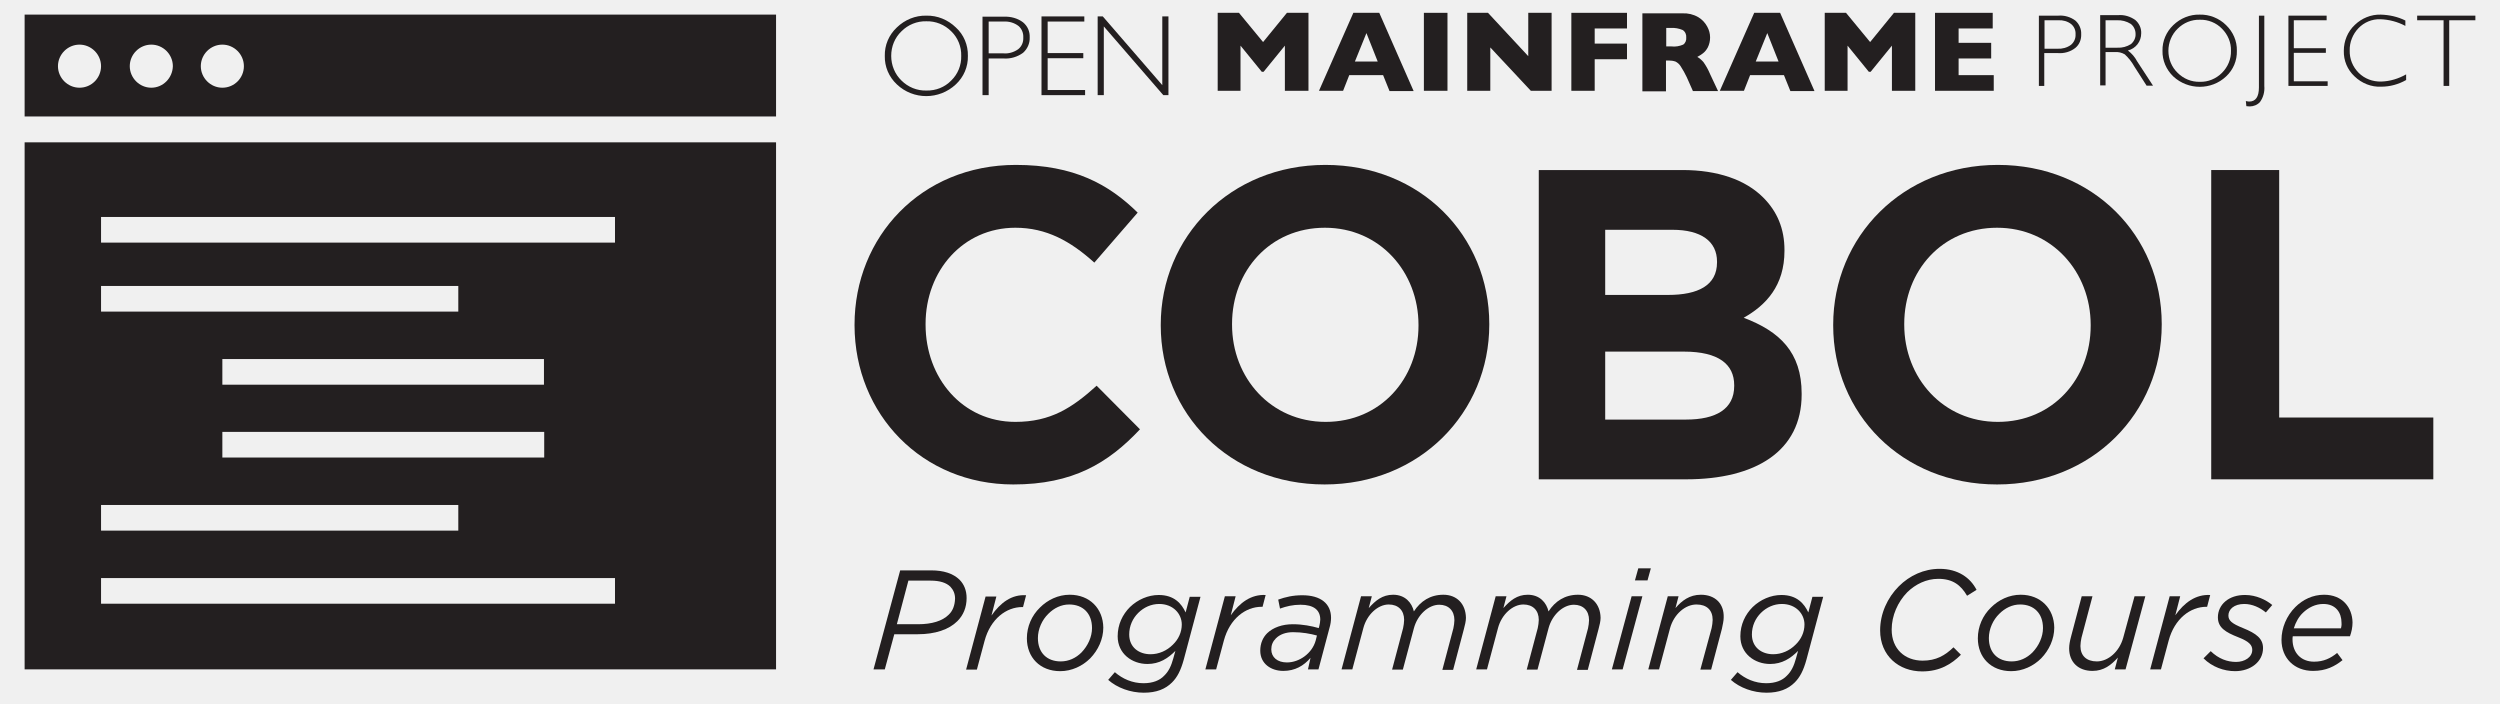
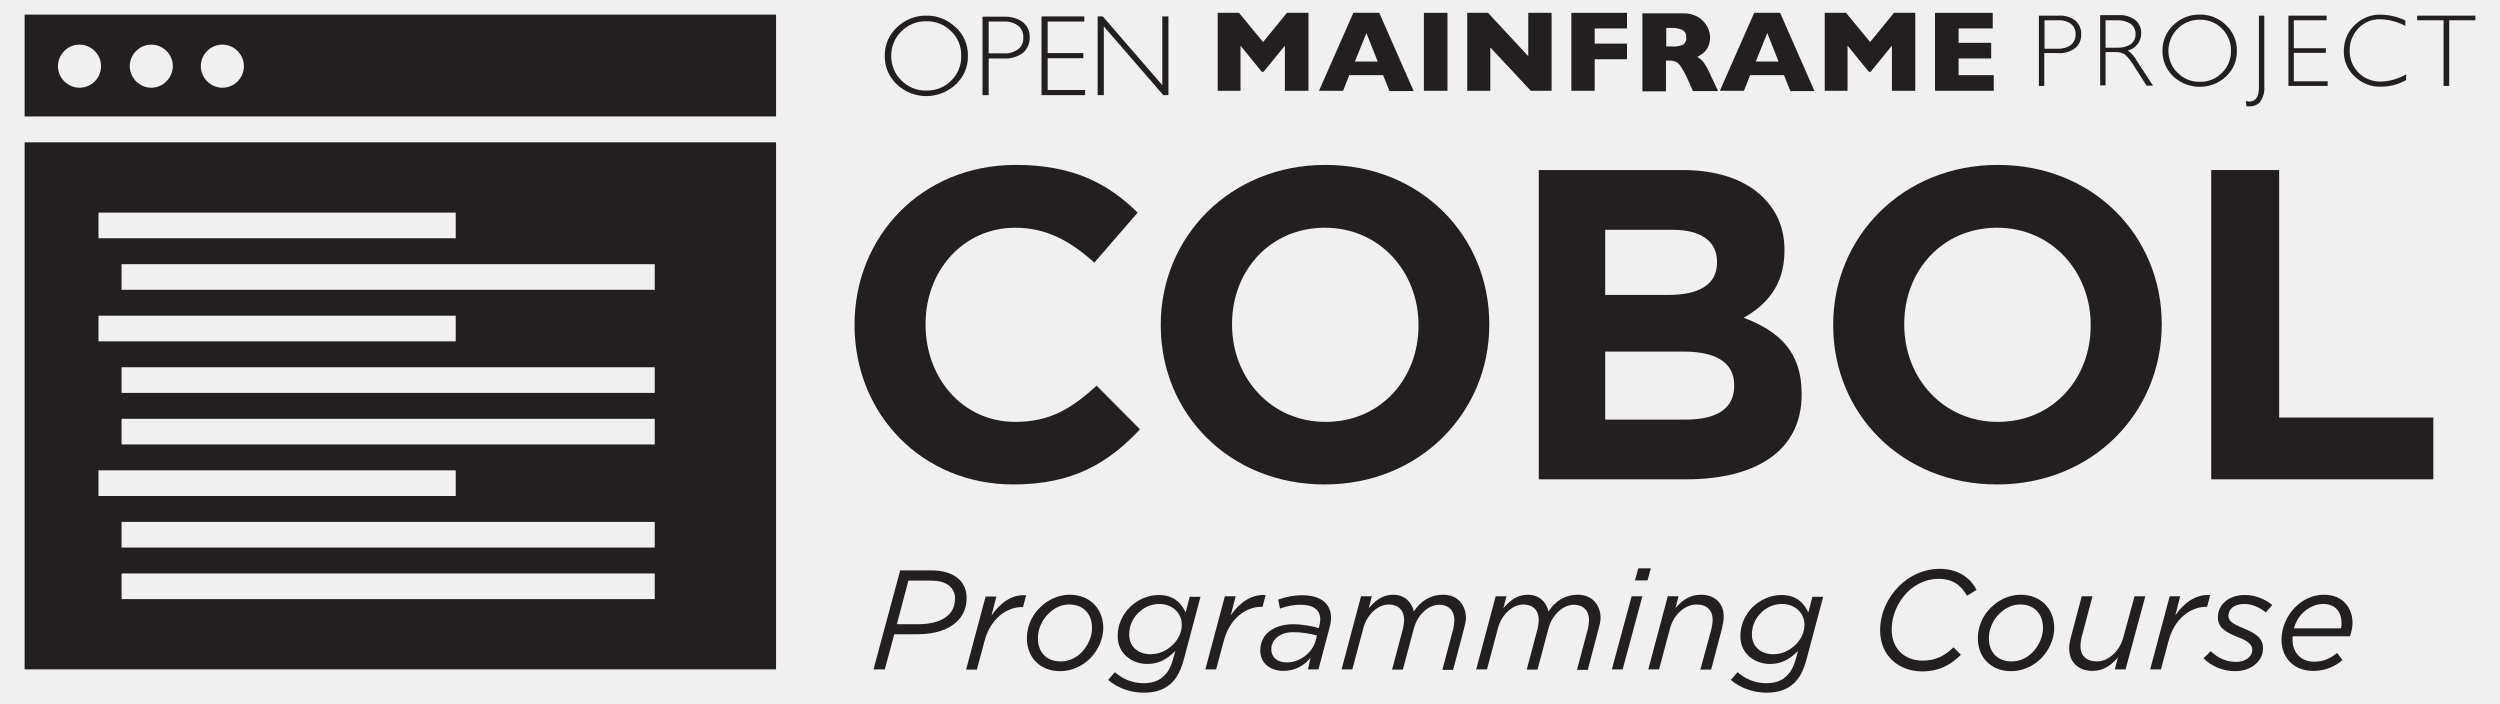
<svg xmlns="http://www.w3.org/2000/svg" version="1.1" id="Layer_1" x="0px" y="0px" viewBox="0 0 974.8 274.3" style="enable-background:new 0 0 974.8 274.3;" xml:space="preserve">
  <style type="text/css">
	.st0{fill:none;}
	.st1{fill:#231F20;}
- 	.st2{fill:#0033A1;}
- 	.st3{fill:#2A7DE1;}
- 	.st4{fill:#007BE9;}
- 	.st5{fill:#FFFFFF;}
+ 	.st2{fill:#2A7DE1;}
+ 	.st3{fill:#0033A1;}
+ 	.st4{fill:#FFFFFF;}
+ 	.st5{fill:#007BE9;}
</style>
+   <path class="st1" d="M797.2,20.7h5.2c2.4,0.2,4.9-0.5,6.8-2c1.6-1.3,2.4-3.3,2.3-5.4c0.1-2-0.8-4-2.3-5.3c-1.9-1.4-4.3-2.1-6.6-1.9  H795v27.4h2.1V20.7z M797.2,7.9l5.4,0c1.8-0.1,3.6,0.4,5,1.5c1.2,1,1.8,2.5,1.7,4c0.1,1.6-0.6,3.1-1.8,4.1c-1.5,1.1-3.4,1.6-5.2,1.5  h-5.1V7.9z" />
+   <path class="st1" d="M820.9,20.3h3.7c1.4-0.1,2.7,0.2,3.9,0.9c1.5,1.4,2.7,2.9,3.7,4.7l4.8,7.5h2.5l-6.2-9.5  c-0.9-1.7-2.1-3.1-3.6-4.2c3.1-0.8,5.2-3.5,5.2-6.7c0.1-2-0.8-3.9-2.3-5.2c-2-1.4-4.3-2.1-6.7-1.9h-7v27.4h2.1V20.3z M820.9,7.9h4.5  c1.9-0.1,3.8,0.4,5.4,1.4c1.2,0.9,1.9,2.4,1.9,3.9c0.1,1.5-0.6,3-1.8,4c-1.6,1-3.4,1.5-5.3,1.4h-4.6V7.9z" />
+   <path class="st1" d="M868,29.8c2.8-2.6,4.3-6.2,4.2-10c0.1-3.8-1.5-7.4-4.2-10c-2.7-2.7-6.5-4.2-10.3-4.1c-3.8-0.1-7.5,1.4-10.3,4.1  c-2.7,2.6-4.3,6.2-4.2,10c-0.1,3.8,1.5,7.4,4.2,10C853.2,35.2,862.3,35.2,868,29.8z M849.1,11.2c2.3-2.3,5.4-3.6,8.7-3.5  c3.2-0.1,6.4,1.2,8.6,3.5c2.3,2.3,3.6,5.4,3.5,8.6c0.1,3.2-1.2,6.3-3.5,8.6c-2.3,2.3-5.4,3.6-8.6,3.5c-3.3,0.1-6.4-1.2-8.7-3.5  c-2.3-2.2-3.6-5.3-3.6-8.6C845.5,16.6,846.8,13.4,849.1,11.2z" />
+   <path class="st1" d="M877.2,41.5c1.5,0,3-0.6,4-1.7c1.3-1.8,1.9-4,1.7-6.3V6.1h-2.1v28c0,3.7-1.3,5.5-3.8,5.5  c-0.4,0-0.8-0.1-1.3-0.2l0.2,2C876.3,41.4,876.7,41.5,877.2,41.5z" />
+   <polygon class="st1" points="907.6,31.7 894.4,31.7 894.4,20.6 906.9,20.6 906.9,18.8 894.4,18.8 894.4,7.9 907.2,7.9 907.2,6.1   892.3,6.1 892.3,33.5 907.6,33.5 " />
+   <path class="st1" d="M928.5,33.8c3.4,0,6.7-0.9,9.7-2.6v-2.2c-3,1.7-6.3,2.7-9.7,2.8c-3.3,0.1-6.5-1.1-8.8-3.4  c-2.3-2.3-3.6-5.4-3.5-8.7c-0.1-3.2,1.2-6.4,3.4-8.7c2.2-2.3,5.3-3.6,8.5-3.5c3.4,0.1,6.8,1,9.8,2.6V8c-3-1.5-6.3-2.2-9.6-2.3  c-3.8-0.1-7.4,1.4-10.1,4c-2.8,2.6-4.3,6.3-4.3,10.1c-0.1,3.8,1.4,7.4,4.2,10C920.9,32.5,924.7,34,928.5,33.8z" />
+   <polygon class="st1" points="942.5,7.9 952.8,7.9 952.8,33.5 955,33.5 955,7.9 965.2,7.9 965.2,6.1 942.5,6.1 " />
+   <polygon class="st1" points="483.7,17.8 492,28 492.7,28 501,17.8 501,35.4 510.2,35.4 510.2,5 501.8,5 492.5,16.4 483.1,5 474.8,5   474.8,35.4 483.7,35.4 " />
+   <path class="st1" d="M526.1,29.3h13.2l2.5,6.2h9.4L537.8,5h-10.1l-13.4,30.4h9.4L526.1,29.3z M532.8,12.9l4.4,11.1h-8.9L532.8,12.9z  " />
+   <rect x="555.2" y="5" class="st1" width="9.2" height="30.4" />
+   <polygon class="st1" points="581.1,18.5 596.9,35.4 605,35.4 605,5 595.9,5 595.9,21.9 580.2,5 572.1,5 572.1,35.4 581.1,35.4 " />
+   <polygon class="st1" points="621.8,23.1 634.4,23.1 634.4,17 621.8,17 621.8,11.1 634.4,11.1 634.4,5 612.7,5 612.7,35.4   621.8,35.4 " />
+   <path class="st1" d="M649.7,23.6h1c0.9,0,1.7,0.1,2.6,0.4c0.8,0.4,1.5,1,2,1.8c0.9,1.4,1.7,2.8,2.4,4.3l2.4,5.4h9.8l-3.1-6.6  c-0.7-1.7-1.6-3.3-2.6-4.7c-0.7-0.8-1.5-1.5-2.4-2c0.8-0.4,1.5-0.9,2.2-1.4c0.8-0.6,1.4-1.4,1.9-2.3c0.6-1.2,0.9-2.5,0.9-3.9  c0-1.5-0.4-2.9-1.1-4.2c-0.8-1.5-2-2.8-3.5-3.7c-1.9-1.1-4-1.6-6.2-1.5h-15.6v30.4h9.2V23.6z M649.7,10.9h1.9  c1.5-0.1,3.1,0.2,4.5,0.8c1,0.6,1.5,1.8,1.4,2.9h0c0.1,1.1-0.3,2.2-1.2,2.8c-1.4,0.6-3,0.9-4.6,0.7h-2V10.9z" />
+   <path class="st1" d="M682.4,29.3h13.2l2.5,6.2h9.4L694.1,5H684l-13.4,30.4h9.4L682.4,29.3z M689.1,12.9l4.4,11.1h-8.9L689.1,12.9z" />
+   <polygon class="st1" points="720.4,17.8 728.7,28 729.4,28 737.7,17.8 737.7,35.4 746.8,35.4 746.8,5 738.5,5 729.2,16.4 719.8,5   711.5,5 711.5,35.4 720.4,35.4 " />
+   <polygon class="st1" points="777.4,29.3 763.7,29.3 763.7,22.8 776.4,22.8 776.4,16.7 763.7,16.7 763.7,11.1 777,11.1 777,5   754.5,5 754.5,35.4 777.4,35.4 " />
+   <path class="st1" d="M372.7,32.9c3.1-2.9,4.8-6.9,4.7-11.1c0.1-4.2-1.6-8.3-4.7-11.1c-3.1-3-7.2-4.7-11.5-4.6  c-4.3-0.1-8.4,1.6-11.5,4.6c-3.1,2.9-4.8,6.9-4.7,11.1c-0.1,4.2,1.6,8.2,4.7,11.1C356.1,39,366.2,39,372.7,32.9z M351.5,12.2  c2.6-2.6,6.1-4,9.7-3.9c3.6-0.1,7.1,1.3,9.7,3.9c2.6,2.5,4,6,3.9,9.6c0.1,3.6-1.3,7.1-3.9,9.6c-2.5,2.6-6,4-9.7,3.9  c-3.6,0.1-7.1-1.3-9.7-3.9c-2.6-2.5-4-6-4-9.6C347.5,18.1,348.9,14.7,351.5,12.2z" />
+   <path class="st1" d="M385.5,22.8h5.8c2.7,0.2,5.4-0.6,7.6-2.2c1.7-1.5,2.7-3.7,2.6-6c0.1-2.3-0.8-4.4-2.6-5.9  c-2.1-1.6-4.8-2.3-7.4-2.2h-8.4v30.6h2.4V22.8z M385.5,8.4h6c2-0.1,4,0.5,5.6,1.7c1.3,1.1,2,2.8,1.9,4.5c0.1,1.8-0.6,3.5-2,4.6  c-1.7,1.2-3.8,1.8-5.8,1.6h-5.7V8.4z" />
+   <polygon class="st1" points="423.1,35.1 408.5,35.1 408.5,22.7 422.4,22.7 422.4,20.7 408.5,20.7 408.5,8.4 422.8,8.4 422.8,6.4   406.1,6.4 406.1,37.1 423.1,37.1 " />
+   <polygon class="st1" points="430.4,10.3 453.6,37.1 455.6,37.1 455.6,6.4 453.2,6.4 453.2,33.2 430,6.4 428,6.4 428,37.1   430.4,37.1 " />
+   <path class="st1" d="M395.1,188.9c23.2,0,37-8.3,49.4-21.5l-16.9-17c-9.5,8.6-17.9,14.1-31.7,14.1c-20.7,0-35-17.2-35-37.9v-0.3  c0-20.7,14.6-37.5,35-37.5c12.1,0,21.5,5.2,30.8,13.6l16.9-19.5c-11.2-11-24.8-18.6-47.5-18.6c-37,0-62.9,28.1-62.9,62.3v0.3  C333.3,161.6,359.6,188.9,395.1,188.9z" />
+   <path class="st1" d="M695.8,97.8v-0.3c0-8.3-2.8-15-8.3-20.5c-6.9-6.9-17.7-10.7-31.5-10.7h-56v120.6h57.4c27.2,0,45.1-11,45.1-33.1  v-0.3c0-16.2-8.6-24.3-22.6-29.6C688.6,119,695.8,111.4,695.8,97.8z M625.9,89.6h26.2c11.2,0,17.4,4.5,17.4,12.4v0.3  c0,9-7.4,12.7-19.1,12.7h-24.5V89.6z M676.2,150.5c0,9-7.1,13.1-18.8,13.1h-31.5v-26.5h30.7c13.6,0,19.6,5,19.6,13.1V150.5z" />
+   <path class="st1" d="M842.9,126.6v-0.3c0-34.3-26.7-62-63.9-62s-64.2,28.1-64.2,62.3v0.3c0,34.3,26.7,62,63.9,62  C815.9,188.9,842.9,160.9,842.9,126.6z M742.5,126.6v-0.3c0-20.7,14.8-37.5,36.2-37.5c21.4,0,36.5,17.2,36.5,37.9v0.3  c0,20.7-14.8,37.5-36.2,37.5C757.6,164.5,742.5,147.3,742.5,126.6z" />
+   <polygon class="st1" points="888.7,66.3 862.2,66.3 862.2,186.9 948.8,186.9 948.8,162.8 888.7,162.8 " />
+   <path class="st1" d="M374.1,226c-2.5-2.4-6.2-3.6-11-3.6H351L340.6,261h4.4l3.7-13.7h9.2c6.7,0,12.1-1.8,15.4-5.1  c2.3-2.3,3.6-5.3,3.6-9C376.9,230.2,375.9,227.8,374.1,226z M369.9,239.7c-2.4,2.4-6.5,3.7-11.9,3.7h-8.3l4.5-17h8.7  c3.5,0,6.1,0.8,7.7,2.4c1.2,1.3,1.8,2.8,1.8,4.6C372.3,236.1,371.5,238.2,369.9,239.7z" />
+   <path class="st1" d="M386.6,240l1.9-7.4h-4.2l-7.6,28.5h4.2l3-11.2c2.3-8.6,8.5-13.2,14.7-13.2h0.3l1.2-4.6  C394.5,231.7,390.1,235,386.6,240z" />
+   <path class="st1" d="M417.1,231.9c-4.5,0-8.6,2-11.6,5c-3.2,3.1-5.1,7.4-5.1,12c0,7.4,5.1,12.8,13,12.8c4.5,0,8.7-2,11.7-5  c3.1-3.2,5.1-7.5,5.1-12C430.1,237.3,424.9,231.9,417.1,231.9z M421.7,254.4c-2.2,2.2-5,3.5-8.1,3.5c-5.3,0-8.9-3.3-8.9-9.1  c0-3.5,1.6-7.1,4.1-9.5c2.2-2.2,5-3.6,8.1-3.6c5.3,0,8.9,3.4,8.9,9.2C425.8,248.3,424.2,251.8,421.7,254.4z" />
+   <path class="st1" d="M462.3,238.8c-1.6-3.4-4.4-6.8-10.5-6.8c-4.1,0-8.2,1.8-11.2,4.7c-2.9,2.9-4.8,6.8-4.8,11.4  c0,6.8,5.6,10.8,11.6,10.8c4.7,0,8-2.2,10.9-5.1l-0.8,2.9c-0.8,2.9-1.8,5.1-3.6,6.8c-1.7,1.8-4.4,2.9-8,2.9c-4.4,0-8.2-1.7-11.2-4.3  l-2.6,3c3.5,3.1,8.7,5,13.9,5c4.9,0,8.4-1.4,11-4c2-2,3.4-4.6,4.6-9l6.5-24.4h-4.2L462.3,238.8z M457.3,251.4  c-2.3,2.3-5.4,3.7-8.7,3.7c-4.4,0-8.3-2.6-8.3-7.7c0-3.4,1.4-6.3,3.5-8.4c2.2-2.2,5.1-3.5,8.2-3.5c5.5,0,8.8,3.9,8.8,8  C460.8,246.5,459.5,249.3,457.3,251.4z" />
+   <path class="st1" d="M492.3,236.6l1.2-4.6c-5.7-0.3-10.1,3-13.6,7.9l1.9-7.4h-4.2L470,261h4.2l3-11.2c2.3-8.6,8.5-13.2,14.7-13.2  H492.3z" />
+   <path class="st1" d="M507.8,232.1c-3.7,0-6.6,0.7-9.4,1.7l0.7,3.5c2.5-0.9,5-1.5,8-1.5c5.2,0,7.7,2.1,7.7,5.8c0,0.8-0.2,1.8-0.4,2.6  l-0.2,0.7c-2.8-0.8-6.3-1.5-10.1-1.5c-4.2,0-7.7,1.3-10,3.5c-1.7,1.7-2.7,4-2.7,6.8c0,5.1,4.2,7.9,9,7.9c4.5,0,8-2,10.6-5.1L510,261  h4.1l4.3-16.2c0.4-1.3,0.6-2.7,0.6-3.9C519,235.4,515,232.1,507.8,232.1z M513,249.8c-1.4,5-6.4,8.5-11.2,8.5c-3.7,0-6.1-2-6.1-5.1  c0-1.7,0.6-3.1,1.8-4.3c1.5-1.5,3.8-2.4,6.7-2.4c3.5,0,6.8,0.6,9.3,1.3L513,249.8z" />
+   <path class="st1" d="M562.8,231.9c-5.1,0-8.9,2.5-11.5,6.5c-0.8-3.4-3.4-6.5-8.1-6.5c-4.2,0-6.9,2.3-9.5,5.2l1.2-4.6h-4.2l-7.6,28.5  h4.2l4.3-16.1c1.4-5.3,5.7-9.2,9.9-9.2c3.7,0,6,2.3,6,6c0,0.9-0.2,2.3-0.4,3.2l-4.3,16.2h4.2l4.3-16.1c1.4-5.3,5.7-9.2,9.9-9.2  c3.6,0,5.9,2.3,5.9,6c0,0.9-0.2,2.3-0.4,3.2l-4.3,16.2h4.2l4.2-15.9c0.4-1.5,0.8-3.1,0.8-4.4C571.5,235.4,568,231.9,562.8,231.9z" />
+   <path class="st1" d="M615.3,231.9c-5.1,0-8.9,2.5-11.5,6.5c-0.8-3.4-3.4-6.5-8.1-6.5c-4.2,0-6.9,2.3-9.5,5.2l1.2-4.6h-4.2l-7.6,28.5  h4.2l4.3-16.1c1.4-5.3,5.7-9.2,9.9-9.2c3.7,0,6,2.3,6,6c0,0.9-0.2,2.3-0.4,3.2l-4.3,16.2h4.2l4.3-16.1c1.4-5.3,5.7-9.2,9.9-9.2  c3.6,0,5.9,2.3,5.9,6c0,0.9-0.2,2.3-0.4,3.2l-4.3,16.2h4.2l4.2-15.9c0.4-1.5,0.8-3.1,0.8-4.4C624,235.4,620.4,231.9,615.3,231.9z" />
+   <polygon class="st1" points="628.5,261 632.7,261 640.4,232.5 636.2,232.5 " />
+   <polygon class="st1" points="638.8,221.6 637.5,226.3 642.4,226.3 643.7,221.6 " />
+   <path class="st1" d="M663.2,231.9c-4.4,0-7.4,2.3-9.9,5.2l1.2-4.6h-4.2l-7.6,28.5h4.2l4.3-16.1c1.5-5.4,5.9-9.2,10.3-9.2  c4,0,6.3,2.2,6.3,6c0,0.9-0.2,2.3-0.4,3.2l-4.4,16.2h4.2l4.2-15.9c0.3-1.5,0.7-3.1,0.7-4.4C672.3,235.3,668.7,231.9,663.2,231.9z" />
+   <path class="st1" d="M705.1,238.8c-1.6-3.4-4.4-6.8-10.5-6.8c-4.1,0-8.2,1.8-11.2,4.7c-2.9,2.9-4.8,6.8-4.8,11.4  c0,6.8,5.6,10.8,11.6,10.8c4.7,0,8-2.2,10.9-5.1l-0.8,2.9c-0.8,2.9-1.8,5.1-3.6,6.8c-1.7,1.8-4.4,2.9-8,2.9c-4.4,0-8.2-1.7-11.2-4.3  l-2.6,3c3.5,3.1,8.7,5,13.9,5c4.9,0,8.4-1.4,11-4c2-2,3.4-4.6,4.6-9l6.5-24.4h-4.2L705.1,238.8z M700.1,251.4  c-2.3,2.3-5.4,3.7-8.7,3.7c-4.4,0-8.3-2.6-8.3-7.7c0-3.4,1.4-6.3,3.5-8.4c2.2-2.2,5.1-3.5,8.2-3.5c5.5,0,8.8,3.9,8.8,8  C703.6,246.5,702.3,249.3,700.1,251.4z" />
+   <path class="st1" d="M756.3,221.8c-6.1,0-11.7,2.6-15.9,6.8c-4.5,4.5-7.3,10.7-7.3,17.2c0,9.9,7.3,16,16.4,16  c6.9,0,11.5-2.9,15.1-6.5l-2.9-2.9c-3.3,3.2-6.8,5.2-12,5.2c-7,0-12.1-4.6-12.1-12.1c0-5.5,2.4-10.8,6.1-14.6  c3.2-3.1,7.4-5.2,12.1-5.2c5.7,0,8.8,2.5,11.2,6.6l3.7-2.3C768.3,225.3,763.5,221.8,756.3,221.8z" />
+   <path class="st1" d="M787.9,231.9c-4.5,0-8.6,2-11.6,5c-3.2,3.1-5.1,7.4-5.1,12c0,7.4,5.1,12.8,13,12.8c4.5,0,8.7-2,11.7-5  c3.1-3.2,5.1-7.5,5.1-12C800.9,237.3,795.7,231.9,787.9,231.9z M792.5,254.4c-2.2,2.2-5,3.5-8.1,3.5c-5.3,0-8.9-3.3-8.9-9.1  c0-3.5,1.6-7.1,4.1-9.5c2.2-2.2,5-3.6,8.1-3.6c5.3,0,8.9,3.4,8.9,9.2C796.6,248.3,795,251.8,792.5,254.4z" />
+   <path class="st1" d="M827.9,248.6c-1.5,5.5-5.9,9.3-10.3,9.3c-4,0-6.4-2.2-6.4-6c0-0.9,0.2-2.3,0.4-3.2l4.3-16.2h-4.2l-4.2,15.9  c-0.4,1.5-0.7,3.1-0.7,4.4c0,5.4,3.6,8.8,9.1,8.8c4.4,0,7.3-2.3,9.9-5.2l-1.2,4.6h4.2l7.7-28.5h-4.2L827.9,248.6z" />
+   <path class="st1" d="M860.6,236.6l1.2-4.6c-5.7-0.3-10.1,3-13.6,7.9l1.9-7.4H846l-7.6,28.5h4.2l3-11.2c2.3-8.6,8.5-13.2,14.7-13.2  H860.6z" />
+   <path class="st1" d="M864.8,240.7c0,4,2.9,5.8,8,7.8c4.1,1.6,5.4,3,5.4,4.9c0,2.9-3,4.7-6.3,4.7c-3.4,0-6.8-1.2-9.9-4.2l-2.8,2.8  c3.3,3.3,7.9,5,12.3,5c6.1,0,10.9-3.7,10.9-9c0-3.7-2.6-5.7-7.8-7.8c-4.5-1.8-5.7-3-5.7-4.9c0-2.4,2.2-4.5,6.2-4.5  c3.1,0,6.1,1.4,8.4,3.3l2.5-2.9c-2.4-2-6.3-3.9-10.5-3.9C869,231.9,864.8,235.8,864.8,240.7z" />
+   <path class="st1" d="M906.2,231.9c-4.4,0-8.3,1.9-11.2,4.8c-3.4,3.4-5.4,8.1-5.4,12.8c0,7.1,5,12.1,12.3,12.1  c5.1,0,8.5-1.8,11.5-4.2l-2.1-2.8c-2.6,2.1-5.3,3.4-9,3.4c-5.2,0-8.4-3.6-8.4-8.7c0-0.4,0-0.8,0.1-1.2h22.3c0.6-1.7,1-3.5,1-5.4  C917.2,236.9,913.4,231.9,906.2,231.9z M912.8,245h-18.4c0.7-2.3,1.9-4.5,3.6-6.1c2.1-2,4.8-3.4,7.9-3.4c4.9,0,7.1,3.4,7.1,7.3  C913.1,243.8,912.9,244.5,912.8,245z" />
+   <path class="st1" d="M452.6,126.9c0,34.3,26.7,62,63.9,62c37.2,0,64.2-28.1,64.2-62.3v-0.3c0-34.3-26.7-62-63.9-62  s-64.2,28.1-64.2,62.3V126.9z M480.4,126.3c0-20.7,14.8-37.5,36.2-37.5c21.4,0,36.5,17.2,36.5,37.9v0.3c0,20.7-14.8,37.5-36.2,37.5  c-21.4,0-36.5-17.2-36.5-37.9V126.3z" />
  <g>
-     <path class="st1" d="M9.6,261h293V55.5H9.6V261z M39.4,84.6h200.4v10H39.4V84.6z M86.7,150v-10h125.4v10H86.7z M212.2,168.4v10   H86.7v-10H212.2z M39.4,111.5h139.3v10H39.4V111.5z M39.4,196.9h139.3v10H39.4V196.9z M239.8,225.4v10H39.4v-10H239.8z" />
-     <path class="st1" d="M797.2,20.7h5.2c2.4,0.2,4.9-0.5,6.8-2c1.6-1.3,2.4-3.3,2.3-5.4c0.1-2-0.8-4-2.3-5.3c-1.9-1.4-4.3-2.1-6.6-1.9   H795v27.4h2.1V20.7z M797.2,7.9l5.4,0c1.8-0.1,3.6,0.4,5,1.5c1.2,1,1.8,2.5,1.7,4c0.1,1.6-0.6,3.1-1.8,4.1   c-1.5,1.1-3.4,1.6-5.2,1.5h-5.1V7.9z" />
-     <path class="st1" d="M820.9,20.3h3.7c1.4-0.1,2.7,0.2,3.9,0.9c1.5,1.4,2.7,2.9,3.7,4.7l4.8,7.5h2.5l-6.2-9.5   c-0.9-1.7-2.1-3.1-3.6-4.2c3.1-0.8,5.2-3.5,5.2-6.7c0.1-2-0.8-3.9-2.3-5.2c-2-1.4-4.3-2.1-6.7-1.9h-7v27.4h2.1V20.3z M820.9,7.9   h4.5c1.9-0.1,3.8,0.4,5.4,1.4c1.2,0.9,1.9,2.4,1.9,3.9c0.1,1.5-0.6,3-1.8,4c-1.6,1-3.4,1.5-5.3,1.4h-4.6V7.9z" />
-     <path class="st1" d="M868,29.8c2.8-2.6,4.3-6.2,4.2-10c0.1-3.8-1.5-7.4-4.2-10c-2.7-2.7-6.5-4.2-10.3-4.1   c-3.8-0.1-7.5,1.4-10.3,4.1c-2.7,2.6-4.3,6.2-4.2,10c-0.1,3.8,1.5,7.4,4.2,10C853.2,35.2,862.3,35.2,868,29.8z M849.1,11.2   c2.3-2.3,5.4-3.6,8.7-3.5c3.2-0.1,6.4,1.2,8.6,3.5c2.3,2.3,3.6,5.4,3.5,8.6c0.1,3.2-1.2,6.3-3.5,8.6c-2.3,2.3-5.4,3.6-8.6,3.5   c-3.3,0.1-6.4-1.2-8.7-3.5c-2.3-2.2-3.6-5.3-3.6-8.6C845.5,16.6,846.8,13.4,849.1,11.2z" />
-     <path class="st1" d="M877.2,41.5c1.5,0,3-0.6,4-1.7c1.3-1.8,1.9-4,1.7-6.3V6.1h-2.1v28c0,3.7-1.3,5.5-3.8,5.5   c-0.4,0-0.8-0.1-1.3-0.2l0.2,2C876.3,41.4,876.7,41.5,877.2,41.5z" />
-     <polygon class="st1" points="907.6,31.7 894.4,31.7 894.4,20.6 906.9,20.6 906.9,18.8 894.4,18.8 894.4,7.9 907.2,7.9 907.2,6.1    892.3,6.1 892.3,33.5 907.6,33.5  " />
-     <path class="st1" d="M928.5,33.8c3.4,0,6.7-0.9,9.7-2.6v-2.2c-3,1.7-6.3,2.7-9.7,2.8c-3.3,0.1-6.5-1.1-8.8-3.4   c-2.3-2.3-3.6-5.4-3.5-8.7c-0.1-3.2,1.2-6.4,3.4-8.7c2.2-2.3,5.3-3.6,8.5-3.5c3.4,0.1,6.8,1,9.8,2.6V8c-3-1.5-6.3-2.2-9.6-2.3   c-3.8-0.1-7.4,1.4-10.1,4c-2.8,2.6-4.3,6.3-4.3,10.1c-0.1,3.8,1.4,7.4,4.2,10C920.9,32.5,924.7,34,928.5,33.8z" />
-     <polygon class="st1" points="942.5,7.9 952.8,7.9 952.8,33.5 955,33.5 955,7.9 965.2,7.9 965.2,6.1 942.5,6.1  " />
-     <polygon class="st1" points="483.7,17.8 492,28 492.7,28 501,17.8 501,35.4 510.2,35.4 510.2,5 501.8,5 492.5,16.4 483.1,5    474.8,5 474.8,35.4 483.7,35.4  " />
-     <path class="st1" d="M526.1,29.3h13.2l2.5,6.2h9.4L537.8,5h-10.1l-13.4,30.4h9.4L526.1,29.3z M532.8,12.9l4.4,11.1h-8.9L532.8,12.9   z" />
-     <rect x="555.2" y="5" class="st1" width="9.2" height="30.4" />
-     <polygon class="st1" points="581.1,18.5 596.9,35.4 605,35.4 605,5 595.9,5 595.9,21.9 580.2,5 572.1,5 572.1,35.4 581.1,35.4  " />
-     <polygon class="st1" points="621.8,23.1 634.4,23.1 634.4,17 621.8,17 621.8,11.1 634.4,11.1 634.4,5 612.7,5 612.7,35.4    621.8,35.4  " />
-     <path class="st1" d="M649.7,23.6h1c0.9,0,1.7,0.1,2.6,0.4c0.8,0.4,1.5,1,2,1.8c0.9,1.4,1.7,2.8,2.4,4.3l2.4,5.4h9.8l-3.1-6.6   c-0.7-1.7-1.6-3.3-2.6-4.7c-0.7-0.8-1.5-1.5-2.4-2c0.8-0.4,1.5-0.9,2.2-1.4c0.8-0.6,1.4-1.4,1.9-2.3c0.6-1.2,0.9-2.5,0.9-3.9   c0-1.5-0.4-2.9-1.1-4.2c-0.8-1.5-2-2.8-3.5-3.7c-1.9-1.1-4-1.6-6.2-1.5h-15.6v30.4h9.2V23.6z M649.7,10.9h1.9   c1.5-0.1,3.1,0.2,4.5,0.8c1,0.6,1.5,1.8,1.4,2.9h0c0.1,1.1-0.3,2.2-1.2,2.8c-1.4,0.6-3,0.9-4.6,0.7h-2V10.9z" />
-     <path class="st1" d="M682.4,29.3h13.2l2.5,6.2h9.4L694.1,5H684l-13.4,30.4h9.4L682.4,29.3z M689.1,12.9l4.4,11.1h-8.9L689.1,12.9z" />
-     <polygon class="st1" points="720.4,17.8 728.7,28 729.4,28 737.7,17.8 737.7,35.4 746.8,35.4 746.8,5 738.5,5 729.2,16.4 719.8,5    711.5,5 711.5,35.4 720.4,35.4  " />
-     <polygon class="st1" points="777.4,29.3 763.7,29.3 763.7,22.8 776.4,22.8 776.4,16.7 763.7,16.7 763.7,11.1 777,11.1 777,5    754.5,5 754.5,35.4 777.4,35.4  " />
-     <path class="st1" d="M372.7,32.9c3.1-2.9,4.8-6.9,4.7-11.1c0.1-4.2-1.6-8.3-4.7-11.1c-3.1-3-7.2-4.7-11.5-4.6   c-4.3-0.1-8.4,1.6-11.5,4.6c-3.1,2.9-4.8,6.9-4.7,11.1c-0.1,4.2,1.6,8.2,4.7,11.1C356.1,39,366.2,39,372.7,32.9z M351.5,12.2   c2.6-2.6,6.1-4,9.7-3.9c3.6-0.1,7.1,1.3,9.7,3.9c2.6,2.5,4,6,3.9,9.6c0.1,3.6-1.3,7.1-3.9,9.6c-2.5,2.6-6,4-9.7,3.9   c-3.6,0.1-7.1-1.3-9.7-3.9c-2.6-2.5-4-6-4-9.6C347.5,18.1,348.9,14.7,351.5,12.2z" />
-     <path class="st1" d="M385.5,22.8h5.8c2.7,0.2,5.4-0.6,7.6-2.2c1.7-1.5,2.7-3.7,2.6-6c0.1-2.3-0.8-4.4-2.6-5.9   c-2.1-1.6-4.8-2.3-7.4-2.2h-8.4v30.6h2.4V22.8z M385.5,8.4h6c2-0.1,4,0.5,5.6,1.7c1.3,1.1,2,2.8,1.9,4.5c0.1,1.8-0.6,3.5-2,4.6   c-1.7,1.2-3.8,1.8-5.8,1.6h-5.7V8.4z" />
-     <polygon class="st1" points="423.1,35.1 408.5,35.1 408.5,22.7 422.4,22.7 422.4,20.7 408.5,20.7 408.5,8.4 422.8,8.4 422.8,6.4    406.1,6.4 406.1,37.1 423.1,37.1  " />
-     <polygon class="st1" points="430.4,10.3 453.6,37.1 455.6,37.1 455.6,6.4 453.2,6.4 453.2,33.2 430,6.4 428,6.4 428,37.1    430.4,37.1  " />
-     <path class="st1" d="M395.1,188.9c23.2,0,37-8.3,49.4-21.5l-16.9-17c-9.5,8.6-17.9,14.1-31.7,14.1c-20.7,0-35-17.2-35-37.9v-0.3   c0-20.7,14.6-37.5,35-37.5c12.1,0,21.5,5.2,30.8,13.6l16.9-19.5c-11.2-11-24.8-18.6-47.5-18.6c-37,0-62.9,28.1-62.9,62.3v0.3   C333.3,161.6,359.6,188.9,395.1,188.9z" />
-     <path class="st1" d="M695.8,97.8v-0.3c0-8.3-2.8-15-8.3-20.5c-6.9-6.9-17.7-10.7-31.5-10.7h-56v120.6h57.4   c27.2,0,45.1-11,45.1-33.1v-0.3c0-16.2-8.6-24.3-22.6-29.6C688.6,119,695.8,111.4,695.8,97.8z M625.9,89.6h26.2   c11.2,0,17.4,4.5,17.4,12.4v0.3c0,9-7.4,12.7-19.1,12.7h-24.5V89.6z M676.2,150.5c0,9-7.1,13.1-18.8,13.1h-31.5v-26.5h30.7   c13.6,0,19.6,5,19.6,13.1V150.5z" />
-     <path class="st1" d="M842.9,126.6v-0.3c0-34.3-26.7-62-63.9-62s-64.2,28.1-64.2,62.3v0.3c0,34.3,26.7,62,63.9,62   C815.9,188.9,842.9,160.9,842.9,126.6z M742.5,126.6v-0.3c0-20.7,14.8-37.5,36.2-37.5c21.4,0,36.5,17.2,36.5,37.9v0.3   c0,20.7-14.8,37.5-36.2,37.5C757.6,164.5,742.5,147.3,742.5,126.6z" />
-     <polygon class="st1" points="888.7,66.3 862.2,66.3 862.2,186.9 948.8,186.9 948.8,162.8 888.7,162.8  " />
-     <path class="st1" d="M374.1,226c-2.5-2.4-6.2-3.6-11-3.6H351L340.6,261h4.4l3.7-13.7h9.2c6.7,0,12.1-1.8,15.4-5.1   c2.3-2.3,3.6-5.3,3.6-9C376.9,230.2,375.9,227.8,374.1,226z M369.9,239.7c-2.4,2.4-6.5,3.7-11.9,3.7h-8.3l4.5-17h8.7   c3.5,0,6.1,0.8,7.7,2.4c1.2,1.3,1.8,2.8,1.8,4.6C372.3,236.1,371.5,238.2,369.9,239.7z" />
-     <path class="st1" d="M386.6,240l1.9-7.4h-4.2l-7.6,28.5h4.2l3-11.2c2.3-8.6,8.5-13.2,14.7-13.2h0.3l1.2-4.6   C394.5,231.7,390.1,235,386.6,240z" />
-     <path class="st1" d="M417.1,231.9c-4.5,0-8.6,2-11.6,5c-3.2,3.1-5.1,7.4-5.1,12c0,7.4,5.1,12.8,13,12.8c4.5,0,8.7-2,11.7-5   c3.1-3.2,5.1-7.5,5.1-12C430.1,237.3,424.9,231.9,417.1,231.9z M421.7,254.4c-2.2,2.2-5,3.5-8.1,3.5c-5.3,0-8.9-3.3-8.9-9.1   c0-3.5,1.6-7.1,4.1-9.5c2.2-2.2,5-3.6,8.1-3.6c5.3,0,8.9,3.4,8.9,9.2C425.8,248.3,424.2,251.8,421.7,254.4z" />
-     <path class="st1" d="M462.3,238.8c-1.6-3.4-4.4-6.8-10.5-6.8c-4.1,0-8.2,1.8-11.2,4.7c-2.9,2.9-4.8,6.8-4.8,11.4   c0,6.8,5.6,10.8,11.6,10.8c4.7,0,8-2.2,10.9-5.1l-0.8,2.9c-0.8,2.9-1.8,5.1-3.6,6.8c-1.7,1.8-4.4,2.9-8,2.9   c-4.4,0-8.2-1.7-11.2-4.3l-2.6,3c3.5,3.1,8.7,5,13.9,5c4.9,0,8.4-1.4,11-4c2-2,3.4-4.6,4.6-9l6.5-24.4h-4.2L462.3,238.8z    M457.3,251.4c-2.3,2.3-5.4,3.7-8.7,3.7c-4.4,0-8.3-2.6-8.3-7.7c0-3.4,1.4-6.3,3.5-8.4c2.2-2.2,5.1-3.5,8.2-3.5   c5.5,0,8.8,3.9,8.8,8C460.8,246.5,459.5,249.3,457.3,251.4z" />
-     <path class="st1" d="M492.3,236.6l1.2-4.6c-5.7-0.3-10.1,3-13.6,7.9l1.9-7.4h-4.2L470,261h4.2l3-11.2c2.3-8.6,8.5-13.2,14.7-13.2   H492.3z" />
-     <path class="st1" d="M507.8,232.1c-3.7,0-6.6,0.7-9.4,1.7l0.7,3.5c2.5-0.9,5-1.5,8-1.5c5.2,0,7.7,2.1,7.7,5.8   c0,0.8-0.2,1.8-0.4,2.6l-0.2,0.7c-2.8-0.8-6.3-1.5-10.1-1.5c-4.2,0-7.7,1.3-10,3.5c-1.7,1.7-2.7,4-2.7,6.8c0,5.1,4.2,7.9,9,7.9   c4.5,0,8-2,10.6-5.1L510,261h4.1l4.3-16.2c0.4-1.3,0.6-2.7,0.6-3.9C519,235.4,515,232.1,507.8,232.1z M513,249.8   c-1.4,5-6.4,8.5-11.2,8.5c-3.7,0-6.1-2-6.1-5.1c0-1.7,0.6-3.1,1.8-4.3c1.5-1.5,3.8-2.4,6.7-2.4c3.5,0,6.8,0.6,9.3,1.3L513,249.8z" />
-     <path class="st1" d="M562.8,231.9c-5.1,0-8.9,2.5-11.5,6.5c-0.8-3.4-3.4-6.5-8.1-6.5c-4.2,0-6.9,2.3-9.5,5.2l1.2-4.6h-4.2   l-7.6,28.5h4.2l4.3-16.1c1.4-5.3,5.7-9.2,9.9-9.2c3.7,0,6,2.3,6,6c0,0.9-0.2,2.3-0.4,3.2l-4.3,16.2h4.2l4.3-16.1   c1.4-5.3,5.7-9.2,9.9-9.2c3.6,0,5.9,2.3,5.9,6c0,0.9-0.2,2.3-0.4,3.2l-4.3,16.2h4.2l4.2-15.9c0.4-1.5,0.8-3.1,0.8-4.4   C571.5,235.4,568,231.9,562.8,231.9z" />
-     <path class="st1" d="M615.3,231.9c-5.1,0-8.9,2.5-11.5,6.5c-0.8-3.4-3.4-6.5-8.1-6.5c-4.2,0-6.9,2.3-9.5,5.2l1.2-4.6h-4.2   l-7.6,28.5h4.2l4.3-16.1c1.4-5.3,5.7-9.2,9.9-9.2c3.7,0,6,2.3,6,6c0,0.9-0.2,2.3-0.4,3.2l-4.3,16.2h4.2l4.3-16.1   c1.4-5.3,5.7-9.2,9.9-9.2c3.6,0,5.9,2.3,5.9,6c0,0.9-0.2,2.3-0.4,3.2l-4.3,16.2h4.2l4.2-15.9c0.4-1.5,0.8-3.1,0.8-4.4   C624,235.4,620.4,231.9,615.3,231.9z" />
-     <polygon class="st1" points="628.5,261 632.7,261 640.4,232.5 636.2,232.5  " />
-     <polygon class="st1" points="638.8,221.6 637.5,226.3 642.4,226.3 643.7,221.6  " />
-     <path class="st1" d="M663.2,231.9c-4.4,0-7.4,2.3-9.9,5.2l1.2-4.6h-4.2l-7.6,28.5h4.2l4.3-16.1c1.5-5.4,5.9-9.2,10.3-9.2   c4,0,6.3,2.2,6.3,6c0,0.9-0.2,2.3-0.4,3.2l-4.4,16.2h4.2l4.2-15.9c0.3-1.5,0.7-3.1,0.7-4.4C672.3,235.3,668.7,231.9,663.2,231.9z" />
-     <path class="st1" d="M705.1,238.8c-1.6-3.4-4.4-6.8-10.5-6.8c-4.1,0-8.2,1.8-11.2,4.7c-2.9,2.9-4.8,6.8-4.8,11.4   c0,6.8,5.6,10.8,11.6,10.8c4.7,0,8-2.2,10.9-5.1l-0.8,2.9c-0.8,2.9-1.8,5.1-3.6,6.8c-1.7,1.8-4.4,2.9-8,2.9   c-4.4,0-8.2-1.7-11.2-4.3l-2.6,3c3.5,3.1,8.7,5,13.9,5c4.9,0,8.4-1.4,11-4c2-2,3.4-4.6,4.6-9l6.5-24.4h-4.2L705.1,238.8z    M700.1,251.4c-2.3,2.3-5.4,3.7-8.7,3.7c-4.4,0-8.3-2.6-8.3-7.7c0-3.4,1.4-6.3,3.5-8.4c2.2-2.2,5.1-3.5,8.2-3.5   c5.5,0,8.8,3.9,8.8,8C703.6,246.5,702.3,249.3,700.1,251.4z" />
-     <path class="st1" d="M756.3,221.8c-6.1,0-11.7,2.6-15.9,6.8c-4.5,4.5-7.3,10.7-7.3,17.2c0,9.9,7.3,16,16.4,16   c6.9,0,11.5-2.9,15.1-6.5l-2.9-2.9c-3.3,3.2-6.8,5.2-12,5.2c-7,0-12.1-4.6-12.1-12.1c0-5.5,2.4-10.8,6.1-14.6   c3.2-3.1,7.4-5.2,12.1-5.2c5.7,0,8.8,2.5,11.2,6.6l3.7-2.3C768.3,225.3,763.5,221.8,756.3,221.8z" />
-     <path class="st1" d="M787.9,231.9c-4.5,0-8.6,2-11.6,5c-3.2,3.1-5.1,7.4-5.1,12c0,7.4,5.1,12.8,13,12.8c4.5,0,8.7-2,11.7-5   c3.1-3.2,5.1-7.5,5.1-12C800.9,237.3,795.7,231.9,787.9,231.9z M792.5,254.4c-2.2,2.2-5,3.5-8.1,3.5c-5.3,0-8.9-3.3-8.9-9.1   c0-3.5,1.6-7.1,4.1-9.5c2.2-2.2,5-3.6,8.1-3.6c5.3,0,8.9,3.4,8.9,9.2C796.6,248.3,795,251.8,792.5,254.4z" />
-     <path class="st1" d="M827.9,248.6c-1.5,5.5-5.9,9.3-10.3,9.3c-4,0-6.4-2.2-6.4-6c0-0.9,0.2-2.3,0.4-3.2l4.3-16.2h-4.2l-4.2,15.9   c-0.4,1.5-0.7,3.1-0.7,4.4c0,5.4,3.6,8.8,9.1,8.8c4.4,0,7.3-2.3,9.9-5.2l-1.2,4.6h4.2l7.7-28.5h-4.2L827.9,248.6z" />
-     <path class="st1" d="M860.6,236.6l1.2-4.6c-5.7-0.3-10.1,3-13.6,7.9l1.9-7.4H846l-7.6,28.5h4.2l3-11.2c2.3-8.6,8.5-13.2,14.7-13.2   H860.6z" />
-     <path class="st1" d="M864.8,240.7c0,4,2.9,5.8,8,7.8c4.1,1.6,5.4,3,5.4,4.9c0,2.9-3,4.7-6.3,4.7c-3.4,0-6.8-1.2-9.9-4.2l-2.8,2.8   c3.3,3.3,7.9,5,12.3,5c6.1,0,10.9-3.7,10.9-9c0-3.7-2.6-5.7-7.8-7.8c-4.5-1.8-5.7-3-5.7-4.9c0-2.4,2.2-4.5,6.2-4.5   c3.1,0,6.1,1.4,8.4,3.3l2.5-2.9c-2.4-2-6.3-3.9-10.5-3.9C869,231.9,864.8,235.8,864.8,240.7z" />
-     <path class="st1" d="M906.2,231.9c-4.4,0-8.3,1.9-11.2,4.8c-3.4,3.4-5.4,8.1-5.4,12.8c0,7.1,5,12.1,12.3,12.1   c5.1,0,8.5-1.8,11.5-4.2l-2.1-2.8c-2.6,2.1-5.3,3.4-9,3.4c-5.2,0-8.4-3.6-8.4-8.7c0-0.4,0-0.8,0.1-1.2h22.3c0.6-1.7,1-3.5,1-5.4   C917.2,236.9,913.4,231.9,906.2,231.9z M912.8,245h-18.4c0.7-2.3,1.9-4.5,3.6-6.1c2.1-2,4.8-3.4,7.9-3.4c4.9,0,7.1,3.4,7.1,7.3   C913.1,243.8,912.9,244.5,912.8,245z" />
-     <path class="st1" d="M302.6,5.7H9.6v39.7h293V5.7z M31,34.2c-4.6,0-8.4-3.8-8.4-8.4c0-4.6,3.8-8.4,8.4-8.4c4.6,0,8.4,3.8,8.4,8.4   C39.4,30.4,35.7,34.2,31,34.2z M59,34.2c-4.6,0-8.4-3.8-8.4-8.4c0-4.6,3.8-8.4,8.4-8.4c4.6,0,8.4,3.8,8.4,8.4   C67.3,30.4,63.6,34.2,59,34.2z M86.7,34.2c-4.6,0-8.4-3.8-8.4-8.4c0-4.6,3.8-8.4,8.4-8.4c4.6,0,8.4,3.8,8.4,8.4   C95.1,30.4,91.4,34.2,86.7,34.2z" />
-     <path class="st1" d="M452.6,126.9c0,34.3,26.7,62,63.9,62c37.2,0,64.2-28.1,64.2-62.3v-0.3c0-34.3-26.7-62-63.9-62   s-64.2,28.1-64.2,62.3V126.9z M480.4,126.3c0-20.7,14.8-37.5,36.2-37.5c21.4,0,36.5,17.2,36.5,37.9v0.3c0,20.7-14.8,37.5-36.2,37.5   c-21.4,0-36.5-17.2-36.5-37.9V126.3z" />
+     <path class="st1" d="M9.6,261h293V55.5H9.6V261z M255.3,233.6H47.4v-10h207.9V233.6z M255.3,213.5H47.4v-10h207.9V213.5z    M255.3,173.3H47.4v-10h207.9V173.3z M255.3,153.2H47.4v-10h207.9V153.2z M255.3,113H47.4v-10h207.9V113z M38.4,82.9h139.3v10H38.4   V82.9z M38.4,123.1h139.3v10H38.4V123.1z M38.4,183.4h139.3v10H38.4V183.4z" />
+     <path class="st1" d="M9.6,5.7v39.7h293V5.7H9.6z M31,34.2c-4.6,0-8.4-3.8-8.4-8.4c0-4.6,3.8-8.4,8.4-8.4c4.6,0,8.4,3.8,8.4,8.4   C39.4,30.4,35.7,34.2,31,34.2z M59,34.2c-4.6,0-8.4-3.8-8.4-8.4c0-4.6,3.8-8.4,8.4-8.4c4.6,0,8.4,3.8,8.4,8.4   C67.3,30.4,63.6,34.2,59,34.2z M86.7,34.2c-4.6,0-8.4-3.8-8.4-8.4c0-4.6,3.8-8.4,8.4-8.4c4.6,0,8.4,3.8,8.4,8.4   C95.1,30.4,91.4,34.2,86.7,34.2z" />
  </g>
</svg>
